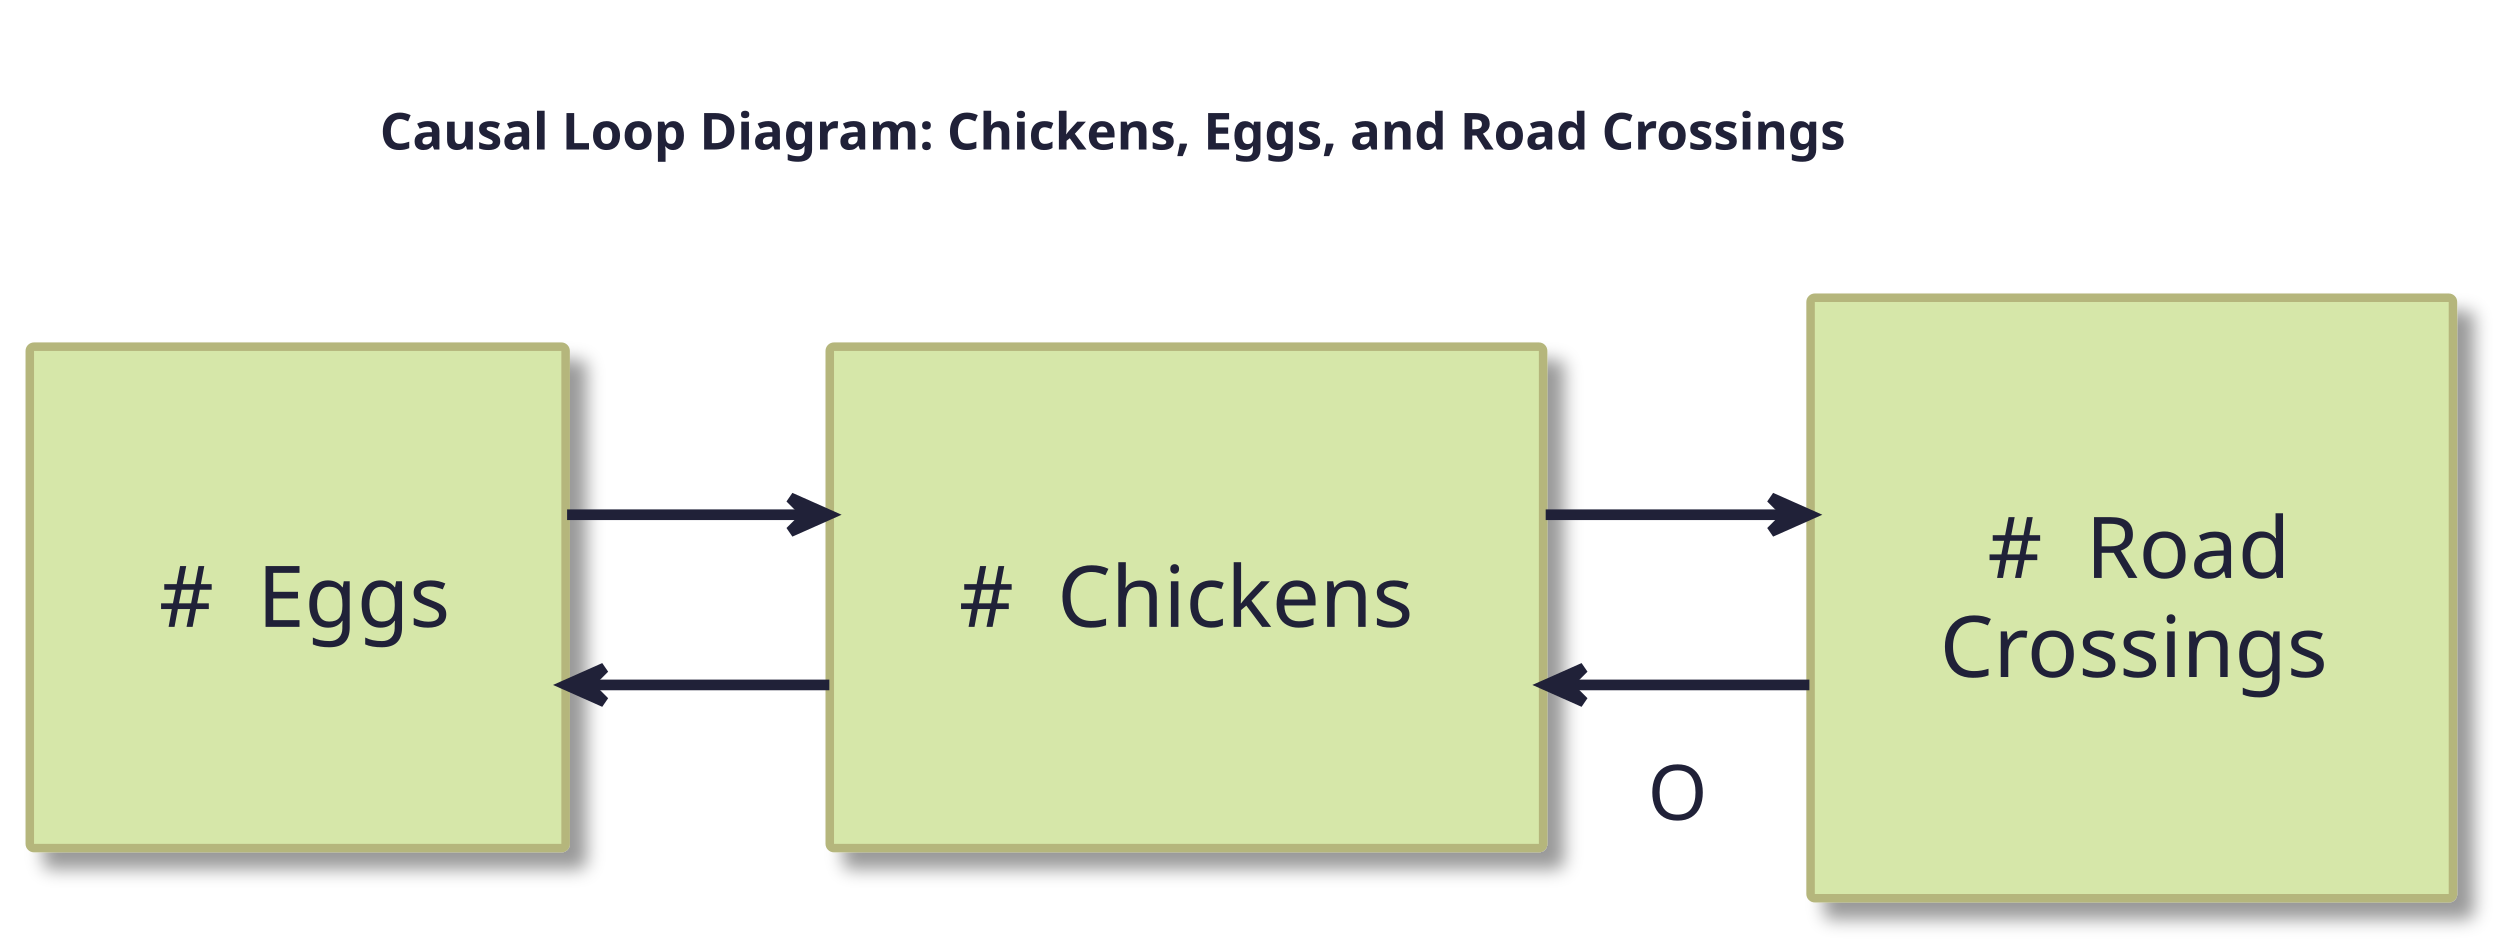
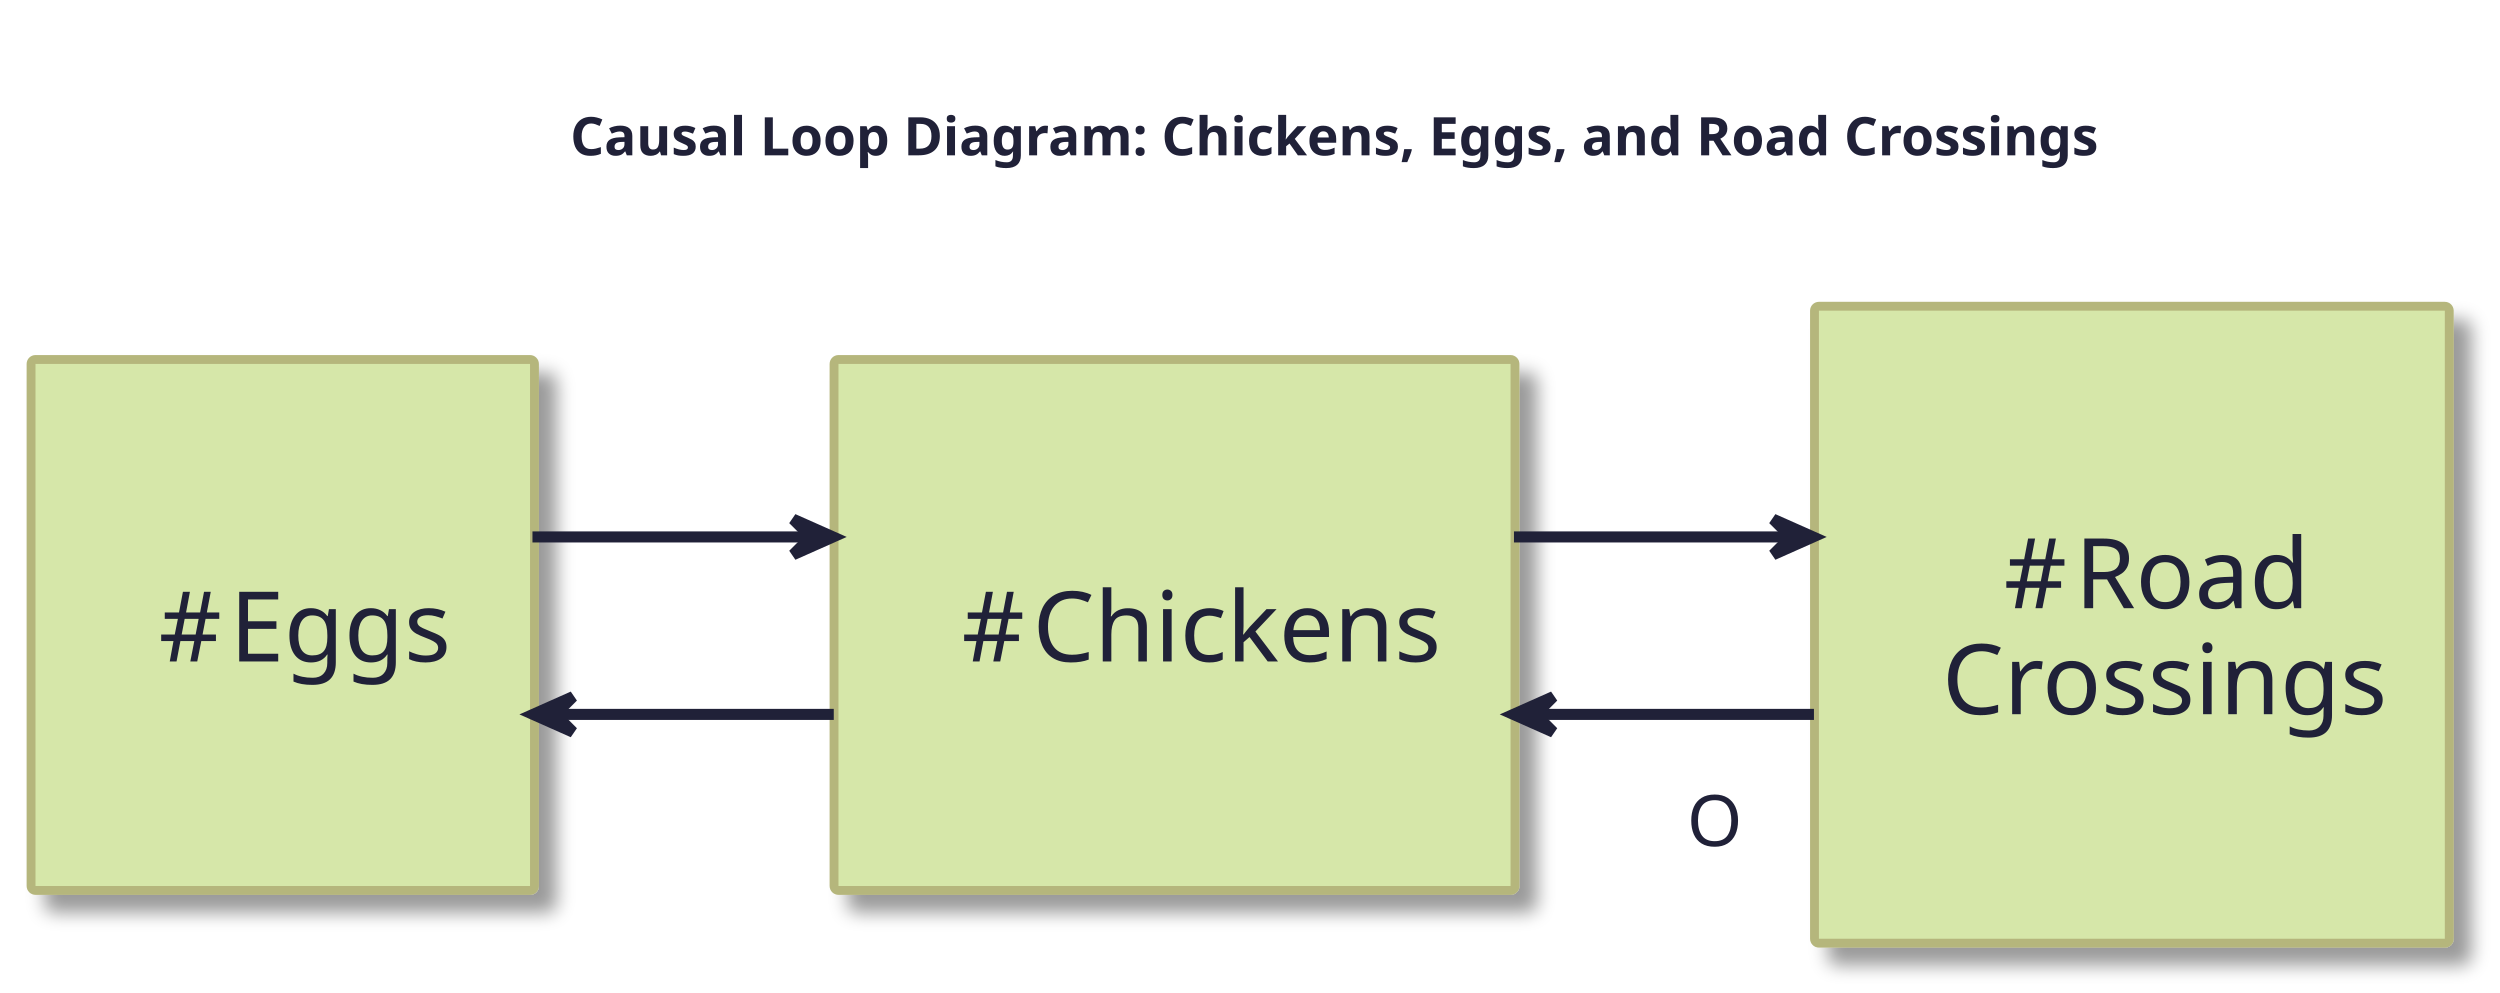
- <svg xmlns="http://www.w3.org/2000/svg" contentStyleType="text/css" height="232.292px" preserveAspectRatio="none" style="width:612px;height:232px;background:#FFFFFF;" version="1.1" viewBox="0 0 612 232" width="612.5px" zoomAndPan="magnify">
+ <svg xmlns="http://www.w3.org/2000/svg" contentStyleType="text/css" height="233.333px" preserveAspectRatio="none" style="width:587px;height:233px;background:#FFFFFF;" version="1.1" viewBox="0 0 587 233" width="587.5px" zoomAndPan="magnify">
  <defs>
-     <filter height="300%" id="f1fgwhhpfmi2qu" width="300%" x="-1" y="-1">
+     <filter height="300%" id="f9ve87ltl6kvp" width="300%" x="-1" y="-1">
      <feGaussianBlur result="blurOut" stdDeviation="2.083" />
      <feColorMatrix in="blurOut" result="blurOut2" type="matrix" values="0 0 0 0 0 0 0 0 0 0 0 0 0 0 0 0 0 0 .4 0" />
      <feOffset dx="4.167" dy="4.167" in="blurOut2" result="blurOut3" />
      <feBlend in="SourceGraphic" in2="blurOut3" mode="normal" />
    </filter>
  </defs>
  <g>
-     <text fill="#202138" font-family="Verdana" font-size="12.5" font-weight="bold" lengthAdjust="spacing" textLength="412.408" x="92.998" y="36.603">Causal Loop Diagram: Chickens, Eggs, and Road Crossings</text>
+     <text fill="#202138" font-family="d-din" font-size="12.5" font-weight="bold" lengthAdjust="spacing" textLength="305.215" x="133.895" y="36.463">Causal Loop Diagram: Chickens, Eggs, and Road Crossings</text>
    <g id="elem_eggs">
-       <rect fill="#D6E7A9" filter="url(#f1fgwhhpfmi2qu)" height="122.754" rx="1.042" ry="1.042" style="stroke:#B5B67C;stroke-width:2.083;" width="131.167" x="7.292" y="84.863" />
-       <text fill="#202138" font-family="Verdana" font-size="20.833" lengthAdjust="spacing" textLength="6.622" x="69.564" y="129.201"> </text>
-       <text fill="#202138" font-family="Verdana" font-size="20.833" lengthAdjust="spacing" textLength="6.622" x="32.292" y="153.453"> </text>
-       <text fill="#202138" font-family="Verdana" font-size="20.833" lengthAdjust="spacing" textLength="17.456" x="38.914" y="153.453">#</text>
-       <text fill="#202138" font-family="Verdana" font-size="20.833" lengthAdjust="spacing" textLength="6.622" x="56.37" y="153.453"> </text>
-       <text fill="#202138" font-family="Verdana" font-size="20.833" lengthAdjust="spacing" textLength="50.466" x="62.992" y="153.453">Eggs</text>
-       <text fill="#202138" font-family="Verdana" font-size="20.833" lengthAdjust="spacing" textLength="6.622" x="69.564" y="177.704"> </text>
+       <rect fill="#D6E7A9" filter="url(#f9ve87ltl6kvp)" height="124.663" rx="1.042" ry="1.042" style="stroke:#B5B67C;stroke-width:2.083;" width="118.2" x="7.292" y="84.408" />
+       <text fill="#202138" font-family="d-din" font-size="22.917" lengthAdjust="spacing" textLength="4.973" x="63.905" y="130.423"> </text>
+       <text fill="#202138" font-family="d-din" font-size="22.917" lengthAdjust="spacing" textLength="4.973" x="32.292" y="155.311"> </text>
+       <text fill="#202138" font-family="d-din" font-size="22.917" lengthAdjust="spacing" textLength="11.71" x="37.265" y="155.311">#</text>
+       <text fill="#202138" font-family="d-din" font-size="22.917" lengthAdjust="spacing" textLength="4.973" x="48.975" y="155.311"> </text>
+       <text fill="#202138" font-family="d-din" font-size="22.917" lengthAdjust="spacing" textLength="46.544" x="53.948" y="155.311">Eggs</text>
+       <text fill="#202138" font-family="d-din" font-size="22.917" lengthAdjust="spacing" textLength="4.973" x="63.905" y="180.198"> </text>
    </g>
    <g id="elem_chickens">
-       <rect fill="#D6E7A9" filter="url(#f1fgwhhpfmi2qu)" height="122.754" rx="1.042" ry="1.042" style="stroke:#B5B67C;stroke-width:2.083;" width="174.634" x="203.125" y="84.863" />
-       <text fill="#202138" font-family="Verdana" font-size="20.833" lengthAdjust="spacing" textLength="6.622" x="287.131" y="129.201"> </text>
-       <text fill="#202138" font-family="Verdana" font-size="20.833" lengthAdjust="spacing" textLength="6.622" x="228.125" y="153.453"> </text>
-       <text fill="#202138" font-family="Verdana" font-size="20.833" lengthAdjust="spacing" textLength="17.456" x="234.747" y="153.453">#</text>
-       <text fill="#202138" font-family="Verdana" font-size="20.833" lengthAdjust="spacing" textLength="6.622" x="252.203" y="153.453"> </text>
-       <text fill="#202138" font-family="Verdana" font-size="20.833" lengthAdjust="spacing" textLength="93.933" x="258.826" y="153.453">Chickens</text>
-       <text fill="#202138" font-family="Verdana" font-size="20.833" lengthAdjust="spacing" textLength="6.622" x="287.131" y="177.704"> </text>
+       <rect fill="#D6E7A9" filter="url(#f9ve87ltl6kvp)" height="124.663" rx="1.042" ry="1.042" style="stroke:#B5B67C;stroke-width:2.083;" width="159.886" x="195.833" y="84.408" />
+       <text fill="#202138" font-family="d-din" font-size="22.917" lengthAdjust="spacing" textLength="4.973" x="273.29" y="130.423"> </text>
+       <text fill="#202138" font-family="d-din" font-size="22.917" lengthAdjust="spacing" textLength="4.973" x="220.833" y="155.311"> </text>
+       <text fill="#202138" font-family="d-din" font-size="22.917" lengthAdjust="spacing" textLength="11.71" x="225.806" y="155.311">#</text>
+       <text fill="#202138" font-family="d-din" font-size="22.917" lengthAdjust="spacing" textLength="4.973" x="237.517" y="155.311"> </text>
+       <text fill="#202138" font-family="d-din" font-size="22.917" lengthAdjust="spacing" textLength="88.23" x="242.49" y="155.311">Chickens</text>
+       <text fill="#202138" font-family="d-din" font-size="22.917" lengthAdjust="spacing" textLength="4.973" x="273.29" y="180.198"> </text>
    </g>
    <g id="elem_roadCrossings">
-       <rect fill="#D6E7A9" filter="url(#f1fgwhhpfmi2qu)" height="147.005" rx="1.042" ry="1.042" style="stroke:#B5B67C;stroke-width:2.083;" width="157.259" x="443.229" y="72.884" />
-       <text fill="#202138" font-family="Verdana" font-size="20.833" lengthAdjust="spacing" textLength="6.622" x="518.548" y="117.222"> </text>
-       <text fill="#202138" font-family="Verdana" font-size="20.833" lengthAdjust="spacing" textLength="6.622" x="479.902" y="141.473"> </text>
-       <text fill="#202138" font-family="Verdana" font-size="20.833" lengthAdjust="spacing" textLength="17.456" x="486.524" y="141.473">#</text>
-       <text fill="#202138" font-family="Verdana" font-size="20.833" lengthAdjust="spacing" textLength="6.622" x="503.981" y="141.473"> </text>
-       <text fill="#202138" font-family="Verdana" font-size="20.833" lengthAdjust="spacing" textLength="53.212" x="510.603" y="141.473">Road</text>
-       <text fill="#202138" font-family="Verdana" font-size="20.833" lengthAdjust="spacing" textLength="6.622" x="468.229" y="165.725"> </text>
-       <text fill="#202138" font-family="Verdana" font-size="20.833" lengthAdjust="spacing" textLength="100.637" x="474.851" y="165.725">Crossings</text>
-       <text fill="#202138" font-family="Verdana" font-size="20.833" lengthAdjust="spacing" textLength="6.622" x="518.548" y="189.976"> </text>
+       <rect fill="#D6E7A9" filter="url(#f9ve87ltl6kvp)" height="149.55" rx="1.042" ry="1.042" style="stroke:#B5B67C;stroke-width:2.083;" width="149.046" x="426.042" y="71.908" />
+       <text fill="#202138" font-family="d-din" font-size="22.917" lengthAdjust="spacing" textLength="4.973" x="498.078" y="117.923"> </text>
+       <text fill="#202138" font-family="d-din" font-size="22.917" lengthAdjust="spacing" textLength="4.973" x="465.536" y="142.811"> </text>
+       <text fill="#202138" font-family="d-din" font-size="22.917" lengthAdjust="spacing" textLength="11.71" x="470.509" y="142.811">#</text>
+       <text fill="#202138" font-family="d-din" font-size="22.917" lengthAdjust="spacing" textLength="4.973" x="482.22" y="142.811"> </text>
+       <text fill="#202138" font-family="d-din" font-size="22.917" lengthAdjust="spacing" textLength="48.4" x="487.193" y="142.811">Road</text>
+       <text fill="#202138" font-family="d-din" font-size="22.917" lengthAdjust="spacing" textLength="4.973" x="451.042" y="167.698"> </text>
+       <text fill="#202138" font-family="d-din" font-size="22.917" lengthAdjust="spacing" textLength="94.073" x="456.015" y="167.698">Crossings</text>
+       <text fill="#202138" font-family="d-din" font-size="22.917" lengthAdjust="spacing" textLength="4.973" x="498.078" y="192.586"> </text>
    </g>
    <g id="link_eggs_chickens">
-       <path d="M138.823,126.009 C158.979,126.009 175.219,126.009 196.573,126.009 " fill="none" id="eggs-to-chickens" style="stroke:#202138;stroke-width:2.604;" />
-       <polygon fill="#202138" points="202.823,126.009,193.448,121.842,197.615,126.009,193.448,130.176,202.823,126.009" style="stroke:#202138;stroke-width:2.604;" />
-       <text fill="#202138" font-family="Verdana" font-size="18.75" lengthAdjust="spacing" textLength="5.96" x="177.333" y="159.038"> </text>
+       <path d="M125.021,126.075 C146.917,126.075 165.885,126.075 189.354,126.075 " fill="none" id="eggs-to-chickens" style="stroke:#202138;stroke-width:2.604;" />
+       <polygon fill="#202138" points="195.604,126.075,186.229,121.908,190.396,126.075,186.229,130.242,195.604,126.075" style="stroke:#202138;stroke-width:2.604;" />
+       <text fill="#202138" font-family="d-din" font-size="16.667" lengthAdjust="spacing" textLength="3.617" x="141.562" y="108.025"> </text>
    </g>
    <g id="link_chickens_eggs">
-       <path d="M203.021,167.676 C181.51,167.676 165.104,167.676 144.833,167.676 " fill="none" id="chickens-to-eggs" style="stroke:#202138;stroke-width:2.604;" />
-       <polygon fill="#202138" points="138.583,167.676,147.958,171.842,143.792,167.676,147.958,163.509,138.583,167.676" style="stroke:#202138;stroke-width:2.604;" />
-       <text fill="#202138" font-family="Verdana" font-size="18.75" lengthAdjust="spacing" textLength="5.96" x="159.083" y="200.705"> </text>
+       <path d="M195.771,167.742 C172.312,167.742 153.323,167.742 131.417,167.742 " fill="none" id="chickens-to-eggs" style="stroke:#202138;stroke-width:2.604;" />
+       <polygon fill="#202138" points="125.167,167.742,134.542,171.908,130.375,167.742,134.542,163.575,125.167,167.742" style="stroke:#202138;stroke-width:2.604;" />
+       <text fill="#202138" font-family="d-din" font-size="16.667" lengthAdjust="spacing" textLength="3.617" x="141.719" y="198.65"> </text>
    </g>
    <g id="link_chickens_roadCrossings">
-       <path d="M378.385,126.009 C399.594,126.009 415.885,126.009 436.656,126.009 " fill="none" id="chickens-to-roadCrossings" style="stroke:#202138;stroke-width:2.604;" />
-       <polygon fill="#202138" points="442.906,126.009,433.531,121.842,437.698,126.009,433.531,130.176,442.906,126.009" style="stroke:#202138;stroke-width:2.604;" />
-       <text fill="#202138" font-family="Verdana" font-size="18.75" lengthAdjust="spacing" textLength="5.96" x="417.156" y="159.038"> </text>
+       <path d="M355.479,126.075 C378.344,126.075 396.917,126.075 419.458,126.075 " fill="none" id="chickens-to-roadCrossings" style="stroke:#202138;stroke-width:2.604;" />
+       <polygon fill="#202138" points="425.708,126.075,416.333,121.908,420.5,126.075,416.333,130.242,425.708,126.075" style="stroke:#202138;stroke-width:2.604;" />
+       <text fill="#202138" font-family="d-din" font-size="16.667" lengthAdjust="spacing" textLength="3.617" x="371.844" y="108.025"> </text>
    </g>
    <g id="link_roadCrossings_chickens">
-       <path d="M442.938,167.676 C422.135,167.676 405.812,167.676 384.573,167.676 " fill="none" id="roadCrossings-to-chickens" style="stroke:#202138;stroke-width:2.604;" />
-       <polygon fill="#202138" points="378.323,167.676,387.698,171.842,383.531,167.676,387.698,163.509,378.323,167.676" style="stroke:#202138;stroke-width:2.604;" />
-       <text fill="#202138" font-family="Verdana" font-size="18.75" lengthAdjust="spacing" textLength="14.758" x="403.344" y="200.705">O</text>
+       <path d="M425.917,167.742 C403.271,167.742 384.562,167.742 361.594,167.742 " fill="none" id="roadCrossings-to-chickens" style="stroke:#202138;stroke-width:2.604;" />
+       <polygon fill="#202138" points="355.344,167.742,364.719,171.908,360.552,167.742,364.719,163.575,355.344,167.742" style="stroke:#202138;stroke-width:2.604;" />
+       <text fill="#202138" font-family="d-din" font-size="16.667" lengthAdjust="spacing" textLength="10.167" x="396.094" y="198.65">O</text>
    </g>
  </g>
</svg>
